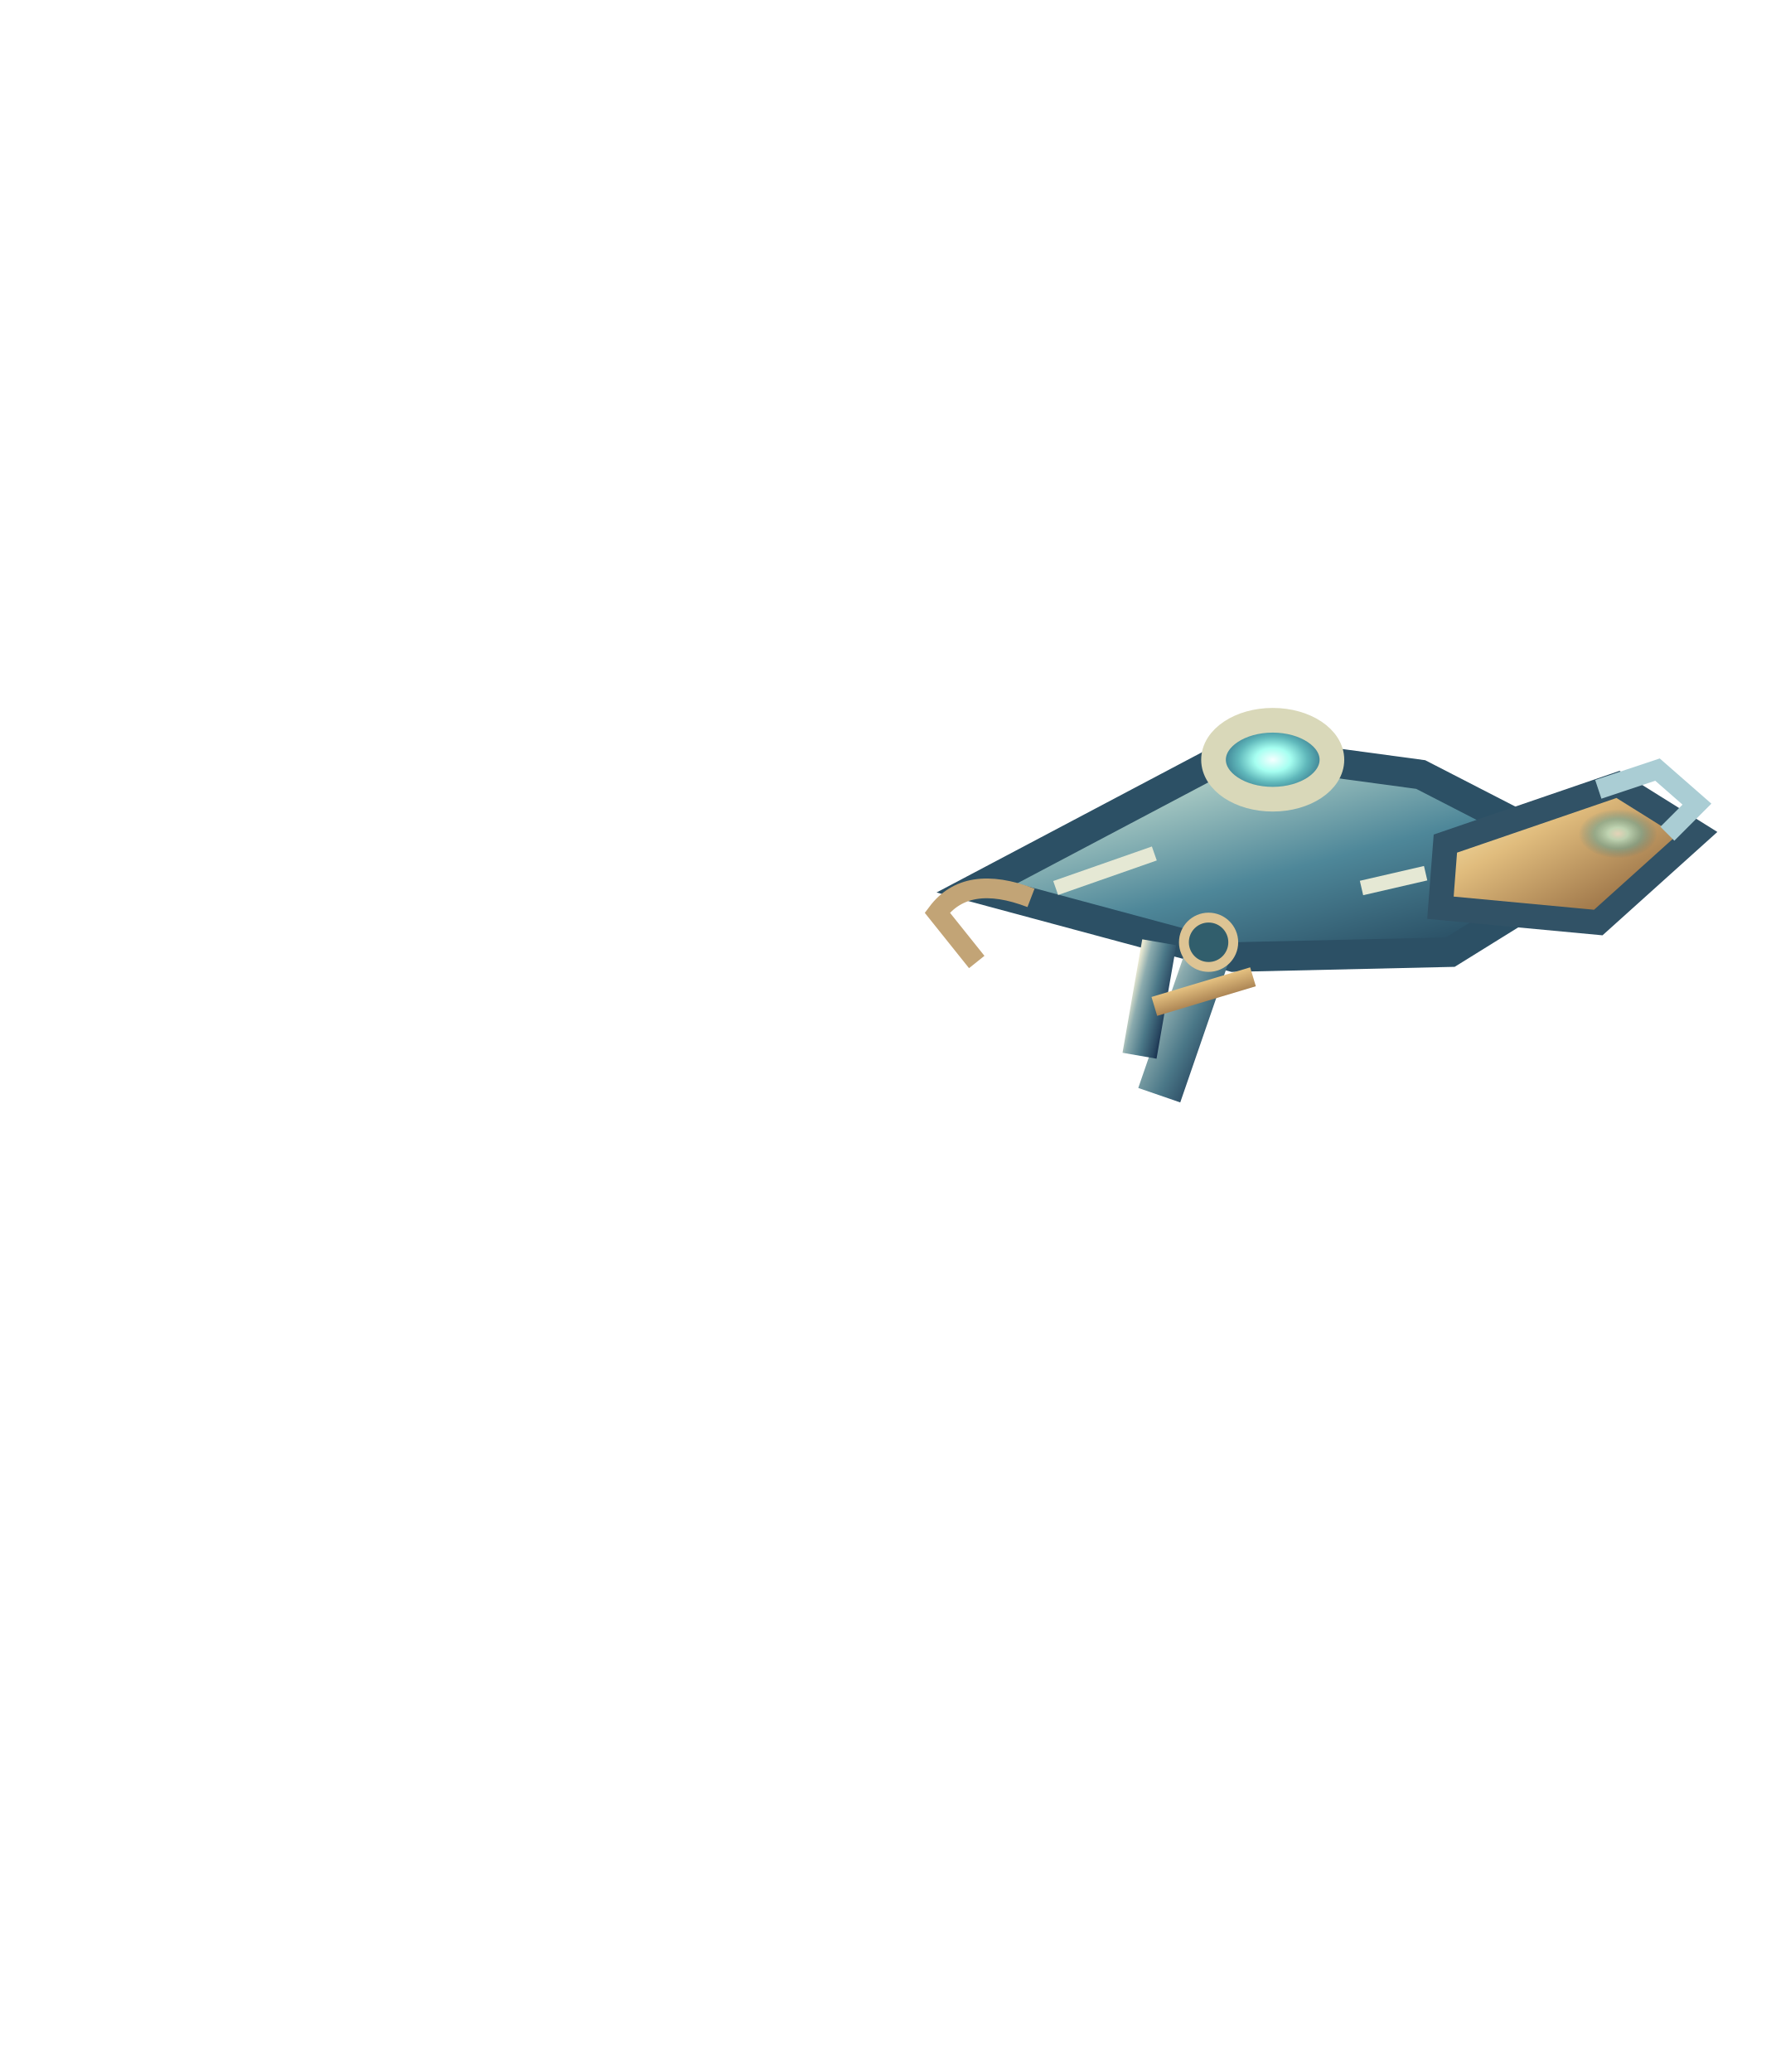
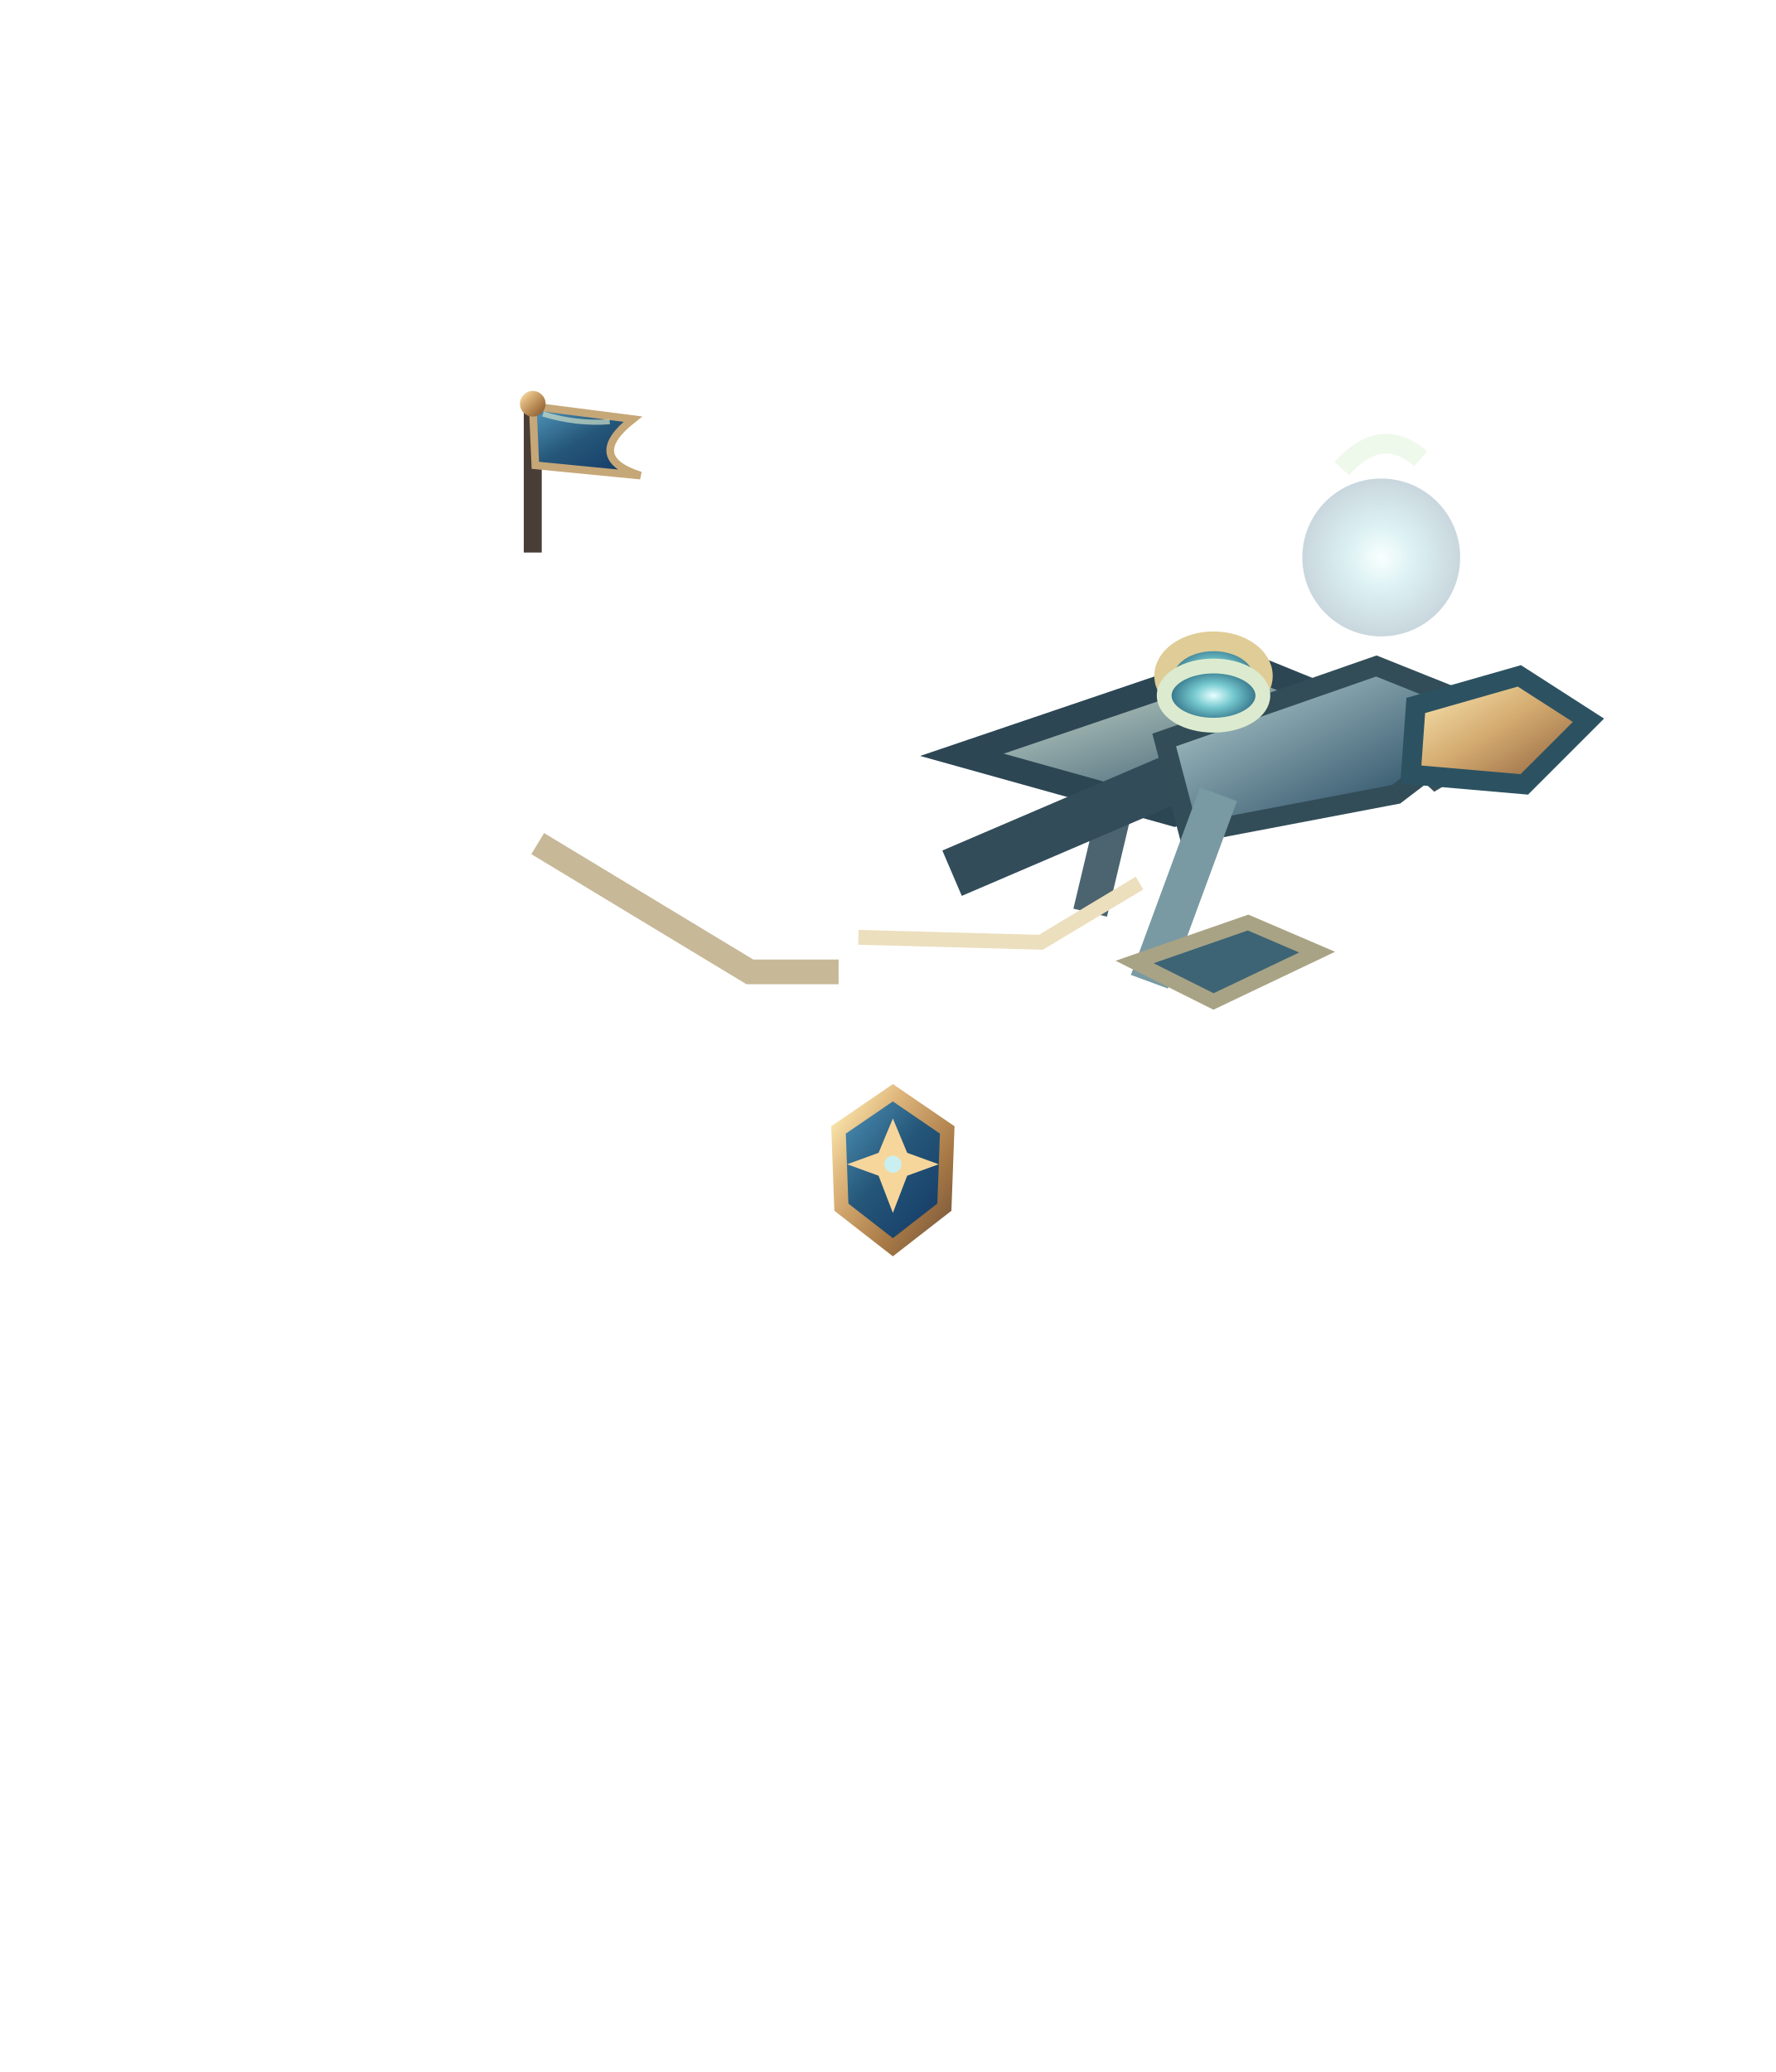
- <svg xmlns="http://www.w3.org/2000/svg" width="360" height="420" viewBox="0 0 360 420" role="img" aria-label="T07 único rifle instalado T de torre 2">
+ <svg xmlns="http://www.w3.org/2000/svg" width="360" height="420" viewBox="0 0 360 420" role="img" aria-label="Francotirador II — Vigía Veterano">
  <defs>
-     <linearGradient id="mStone" x1="0" y1="0" x2=".95" y2="1">
-       <stop stop-color="#fff2cb" />
-       <stop offset=".22" stop-color="#d4c9a6" />
-       <stop offset=".64" stop-color="#899b93" />
-       <stop offset="1" stop-color="#526d74" />
+     <linearGradient id="stone" x1=".1" x2=".9" y1=".1" y2=".85">
+       <stop stop-color="#f0e6d0" />
+       <stop offset=".24" stop-color="#bdbbb0" />
+       <stop offset=".7" stop-color="#6c8087" />
+       <stop offset="1" stop-color="#385563" />
    </linearGradient>
-     <linearGradient id="sideStone" x1="0" y1="0" x2=".92" y2="1">
-       <stop stop-color="#9fa89d" />
-       <stop offset=".55" stop-color="#627c7f" />
-       <stop offset="1" stop-color="#284d60" />
+     <linearGradient id="stoneDark" x1="0" x2="1" y1="0" y2="1">
+       <stop stop-color="#77878a" />
+       <stop offset=".65" stop-color="#455c67" />
+       <stop offset="1" stop-color="#263a4b" />
    </linearGradient>
-     <linearGradient id="iron" x1=".2" y1="0" x2=".9" y2="1">
-       <stop stop-color="#e8e8d1" />
-       <stop offset=".22" stop-color="#8babae" />
-       <stop offset=".57" stop-color="#4b7888" />
-       <stop offset=".89" stop-color="#294861" />
-       <stop offset="1" stop-color="#172f4e" />
+     <linearGradient id="timber" x1=".05" x2=".95" y1="0" y2="1">
+       <stop stop-color="#e1b77b" />
+       <stop offset=".32" stop-color="#b08252" />
+       <stop offset="1" stop-color="#6d4936" />
    </linearGradient>
-     <linearGradient id="wood" x1="0" y1="0" x2=".8" y2="1">
-       <stop stop-color="#f0c892" />
-       <stop offset=".4" stop-color="#ae7b50" />
-       <stop offset=".78" stop-color="#785441" />
-       <stop offset="1" stop-color="#493c38" />
+     <linearGradient id="timberSide" x1="0" x2="1" y1="0" y2="1">
+       <stop stop-color="#946342" />
+       <stop offset="1" stop-color="#4e3835" />
    </linearGradient>
-     <linearGradient id="woodShade" x1="0" y1="0" x2=".8" y2="1">
-       <stop stop-color="#bd8050" />
-       <stop offset=".6" stop-color="#654b3d" />
-       <stop offset="1" stop-color="#39353a" />
+     <linearGradient id="roof" x1=".05" x2=".85" y1="0" y2="1">
+       <stop stop-color="#82afb3" />
+       <stop offset=".3" stop-color="#477894" />
+       <stop offset=".72" stop-color="#315572" />
+       <stop offset="1" stop-color="#192f4b" />
    </linearGradient>
-     <linearGradient id="roof" x1="0" y1="0" x2=".8" y2="1">
-       <stop stop-color="#aec3b8" />
-       <stop offset=".2" stop-color="#698d9d" />
-       <stop offset=".47" stop-color="#416f88" />
-       <stop offset=".84" stop-color="#244760" />
-       <stop offset="1" stop-color="#152f52" />
+     <linearGradient id="bronze" x1="0" x2="1" y1="0" y2="1">
+       <stop stop-color="#fff0b7" />
+       <stop offset=".28" stop-color="#dfb77d" />
+       <stop offset=".7" stop-color="#a87945" />
+       <stop offset="1" stop-color="#75553b" />
    </linearGradient>
-     <linearGradient id="canvas" x1=".2" y1="0" x2="1" y2="1">
-       <stop stop-color="#e6d8b6" />
-       <stop offset=".38" stop-color="#8da99d" />
-       <stop offset=".86" stop-color="#3d7183" />
-       <stop offset="1" stop-color="#2c4b65" />
+     <linearGradient id="steel" x1="0" x2=".9" y1="0" y2="1">
+       <stop stop-color="#e7e4cd" />
+       <stop offset=".4" stop-color="#91a8a8" />
+       <stop offset=".77" stop-color="#486778" />
+       <stop offset="1" stop-color="#244454" />
    </linearGradient>
-     <linearGradient id="brass" x1="0" y1="0" x2="1" y2="1">
-       <stop stop-color="#fff2bd" />
-       <stop offset=".36" stop-color="#e0bc7d" />
-       <stop offset=".77" stop-color="#9e7649" />
-       <stop offset="1" stop-color="#664c41" />
+     <linearGradient id="cloth" x1=".1" x2=".8" y1=".1" y2=".9">
+       <stop stop-color="#498bb0" />
+       <stop offset=".48" stop-color="#255779" />
+       <stop offset="1" stop-color="#173e69" />
    </linearGradient>
-     <radialGradient id="optic">
-       <stop stop-color="#f5ffff" />
-       <stop offset=".3" stop-color="#a6fff1" />
-       <stop offset=".58" stop-color="#60b8bb" />
-       <stop offset="1" stop-color="#285d79" />
+     <radialGradient id="amber">
+       <stop stop-color="#fff8ca" stop-opacity=".98" />
+       <stop offset=".3" stop-color="#f9c36a" stop-opacity=".82" />
+       <stop offset="1" stop-color="#ffaf4f" stop-opacity="0" />
    </radialGradient>
-     <radialGradient id="light">
-       <stop stop-color="#ffeabb" stop-opacity=".85" />
-       <stop offset=".5" stop-color="#e1ac55" stop-opacity=".28" />
-       <stop offset="1" stop-color="#b48e50" stop-opacity="0" />
+     <radialGradient id="teal">
+       <stop stop-color="#e8ffff" />
+       <stop offset=".4" stop-color="#76cad0" />
+       <stop offset="1" stop-color="#255f78" />
    </radialGradient>
-     <pattern id="grain" width="20" height="16" patternUnits="userSpaceOnUse">
-       <path d="M1 5q7-3 14-2M-2 14q9-2 15-1" fill="none" stroke="#ffe1af" stroke-width="1.1" opacity=".21" />
-     </pattern>
-     <filter id="soft">
+     <filter id="blur">
      <feGaussianBlur stdDeviation="5" />
    </filter>
+     <pattern id="shingles" width="26" height="21" patternUnits="userSpaceOnUse">
+       <path d="M0 1H26M0 21H26M13 1V21" stroke="#d0c496" stroke-opacity=".22" stroke-width="2" />
+       <path d="M0 18H26" stroke="#172d4a" stroke-opacity=".46" stroke-width="4" />
+     </pattern>
+     <pattern id="masonry" width="34" height="24" patternUnits="userSpaceOnUse">
+       <path d="M0 1H34M0 24H34M17 1V24" stroke="#2c4957" stroke-width="2" opacity=".34" />
+       <path d="M2 5h9" stroke="#fff8df" stroke-width="3" opacity=".16" />
+     </pattern>
+     <linearGradient id="t04-fund-top" x1="0" y1="0" x2=".6" y2="1">
+       <stop stop-color="#f3e6bb" />
+       <stop offset=".36" stop-color="#b2b4a6" />
+       <stop offset=".75" stop-color="#70877e" />
+       <stop offset="1" stop-color="#355467" />
+     </linearGradient>
+     <linearGradient id="t04-steel" x1="0" y1=".1" x2=".9" y2="1">
+       <stop stop-color="#c9e2d6" />
+       <stop offset=".26" stop-color="#8ca9b1" />
+       <stop offset=".72" stop-color="#406276" />
+       <stop offset="1" stop-color="#183c58" />
+     </linearGradient>
+     <linearGradient id="t04-gold" x1="0" y1="0" x2="1" y2="1">
+       <stop stop-color="#fff0bb" />
+       <stop offset=".48" stop-color="#d4ab70" />
+       <stop offset="1" stop-color="#845737" />
+     </linearGradient>
+     <radialGradient id="t04-paint-light">
+       <stop stop-color="#fff3b0" stop-opacity=".55" />
+       <stop offset=".47" stop-color="#edb76e" stop-opacity=".18" />
+       <stop offset="1" stop-color="#d9ad60" stop-opacity="0" />
+     </radialGradient>
  </defs>
-   <defs>
-     <linearGradient id="t06Flag" x1="0" y1="0" x2="1" y2="1">
-       <stop stop-color="#c9f2d6" />
-       <stop offset=".45" stop-color="#3c8c95" />
-       <stop offset="1" stop-color="#205170" />
-     </linearGradient>
-     <linearGradient id="t06Arm" x1="0" y1="0" x2=".8" y2="1">
-       <stop stop-color="#f6e6ba" />
-       <stop offset=".23" stop-color="#b4d2c9" />
-       <stop offset=".6" stop-color="#4e8799" />
-       <stop offset="1" stop-color="#24465c" />
-     </linearGradient>
-     <radialGradient id="t06Glow">
-       <stop stop-color="#ffffff" />
-       <stop offset=".25" stop-color="#b8fff0" />
-       <stop offset=".6" stop-color="#4da9a9" stop-opacity=".8" />
-       <stop offset="1" stop-color="#266e84" stop-opacity="0" />
-     </radialGradient>
-     <pattern id="t06Stone" width="33" height="28" patternUnits="userSpaceOnUse">
-       <path d="M0 0H33M0 28H33M15 0V28" fill="none" stroke="#395463" stroke-width="2.3" opacity=".36" />
-       <path d="M2 5l9-2M19 19l9-1" fill="none" stroke="#fff2cd" stroke-width="2.8" opacity=".17" />
-     </pattern>
-   </defs>
-   <g id="t06-precision-rig-l2">
-     <path d="M198 180 251 152 288 157 323 175 294 193 250 194Z" fill="url(#t06Arm)" stroke="#2c5065" stroke-width="6" />
-     <path d="M293 171l35-12 16 10-20 18-32-3Z" fill="url(#brass)" stroke="#315266" stroke-width="5" />
-     <ellipse cx="258" cy="154" rx="12" ry="8" fill="url(#optic)" stroke="#d9d8b9" stroke-width="5" />
-     <path d="M245 193 235 222" stroke="url(#iron)" stroke-width="9" />
-     <path d="M214 180l20-7M276 180l13-3" stroke="#e5e8d4" stroke-width="3" />
-     <path d="M324 160l12-4 8 7-6 6" fill="none" stroke="#aacdd4" stroke-width="4" />
-     <ellipse cx="328" cy="169" rx="8" ry="5" fill="url(#t06Glow)" opacity=".53" />
-   </g>
-   <g id="t07-rifle-support-2" data-owner="T" data-unarmed-operator="P06">
-     <path d="M235 191l-4 23" stroke="url(#iron)" stroke-width="7" />
-     <path d="M234 204l20 -6" stroke="url(#brass)" stroke-width="4" />
-     <circle cx="245" cy="191" r="5" fill="#315e6c" stroke="#ddc494" stroke-width="2" />
-     <path d="M209 182q-13 -5 -19 3l8 10" fill="none" stroke="#c2a476" stroke-width="4" />
+   <g id="t08-one-mounted-rifle" data-rifle-owner="T" data-operator-owner="P07">
+     <path d="M195 153 251 134 283 147 238 165Z" fill="url(#steel)" stroke="#2c4654" stroke-width="5" />
+     <path d="M278 146 302 139 311 146 291 158Z" fill="url(#bronze)" stroke="#37505b" stroke-width="4" />
+     <ellipse cx="246" cy="137" rx="10" ry="7" fill="url(#teal)" stroke="#dfcc96" stroke-width="4" />
+     <path d="M226 164 221 185" stroke="#4b6470" stroke-width="7" />
+     <g transform="translate(108 112) scale(0.52)">
+       <path d="M0 0V-57" stroke="#493d37" stroke-width="7" />
+       <path d="M0-57 39-52Q20-37 42-30L1-34Z" fill="url(#cloth)" stroke="#c6a778" stroke-width="3" />
+       <path d="M4-54Q17-50 30-51" fill="none" stroke="#d7e6cc" stroke-width="2" opacity=".65" />
+       <circle cy="-58" r="5" fill="url(#bronze)" />
+     </g>
+     <g transform="translate(181 236) scale(0.58)">
+       <path d="M0-25 19-12 18 15 0 29-18 15-19-12Z" fill="url(#cloth)" stroke="url(#bronze)" stroke-width="5" />
+       <path d="M0-16 5-4 16 0 5 4 0 17-5 4-16 0-5-4Z" fill="#f7d69b" />
+       <circle r="3" fill="#caeff0" />
+     </g>
+     <g id="t04-sniper-ii-functional">
+       <path d="M193 177l56-24 47-7" stroke="#324c5a" stroke-width="10" fill="none" />
+       <path d="M236 150l43-15 25 10-21 16-42 8Z" fill="url(#t04-steel)" stroke="#324d58" stroke-width="4" />
+       <path d="M287 143l21-6 14 9-13 13-23-2Z" fill="url(#t04-gold)" stroke="#2c5261" stroke-width="4" />
+       <ellipse cx="246" cy="141" rx="10" ry="6" fill="url(#teal)" stroke="#dcebcf" stroke-width="3" />
+       <path d="M247 161l-14 38" stroke="#799aa3" stroke-width="8" />
+       <path d="M230 195l23-8 14 6-21 10Z" fill="#3d6475" stroke="#a9a385" stroke-width="3" />
+       <path d="M109 171l43 26 18 0" stroke="#c7b898" stroke-width="5" fill="none" />
+       <path d="M174 190l37 1 20-12" stroke="#ecdfbd" stroke-width="3" fill="none" />
+       <path d="M272 95q8-9 16-2" stroke="#ecf8e8" stroke-width="4" fill="none" opacity=".85" />
+       <circle cx="280" cy="113" r="16" fill="url(#teal)" opacity=".25" />
+     </g>
  </g>
</svg>
